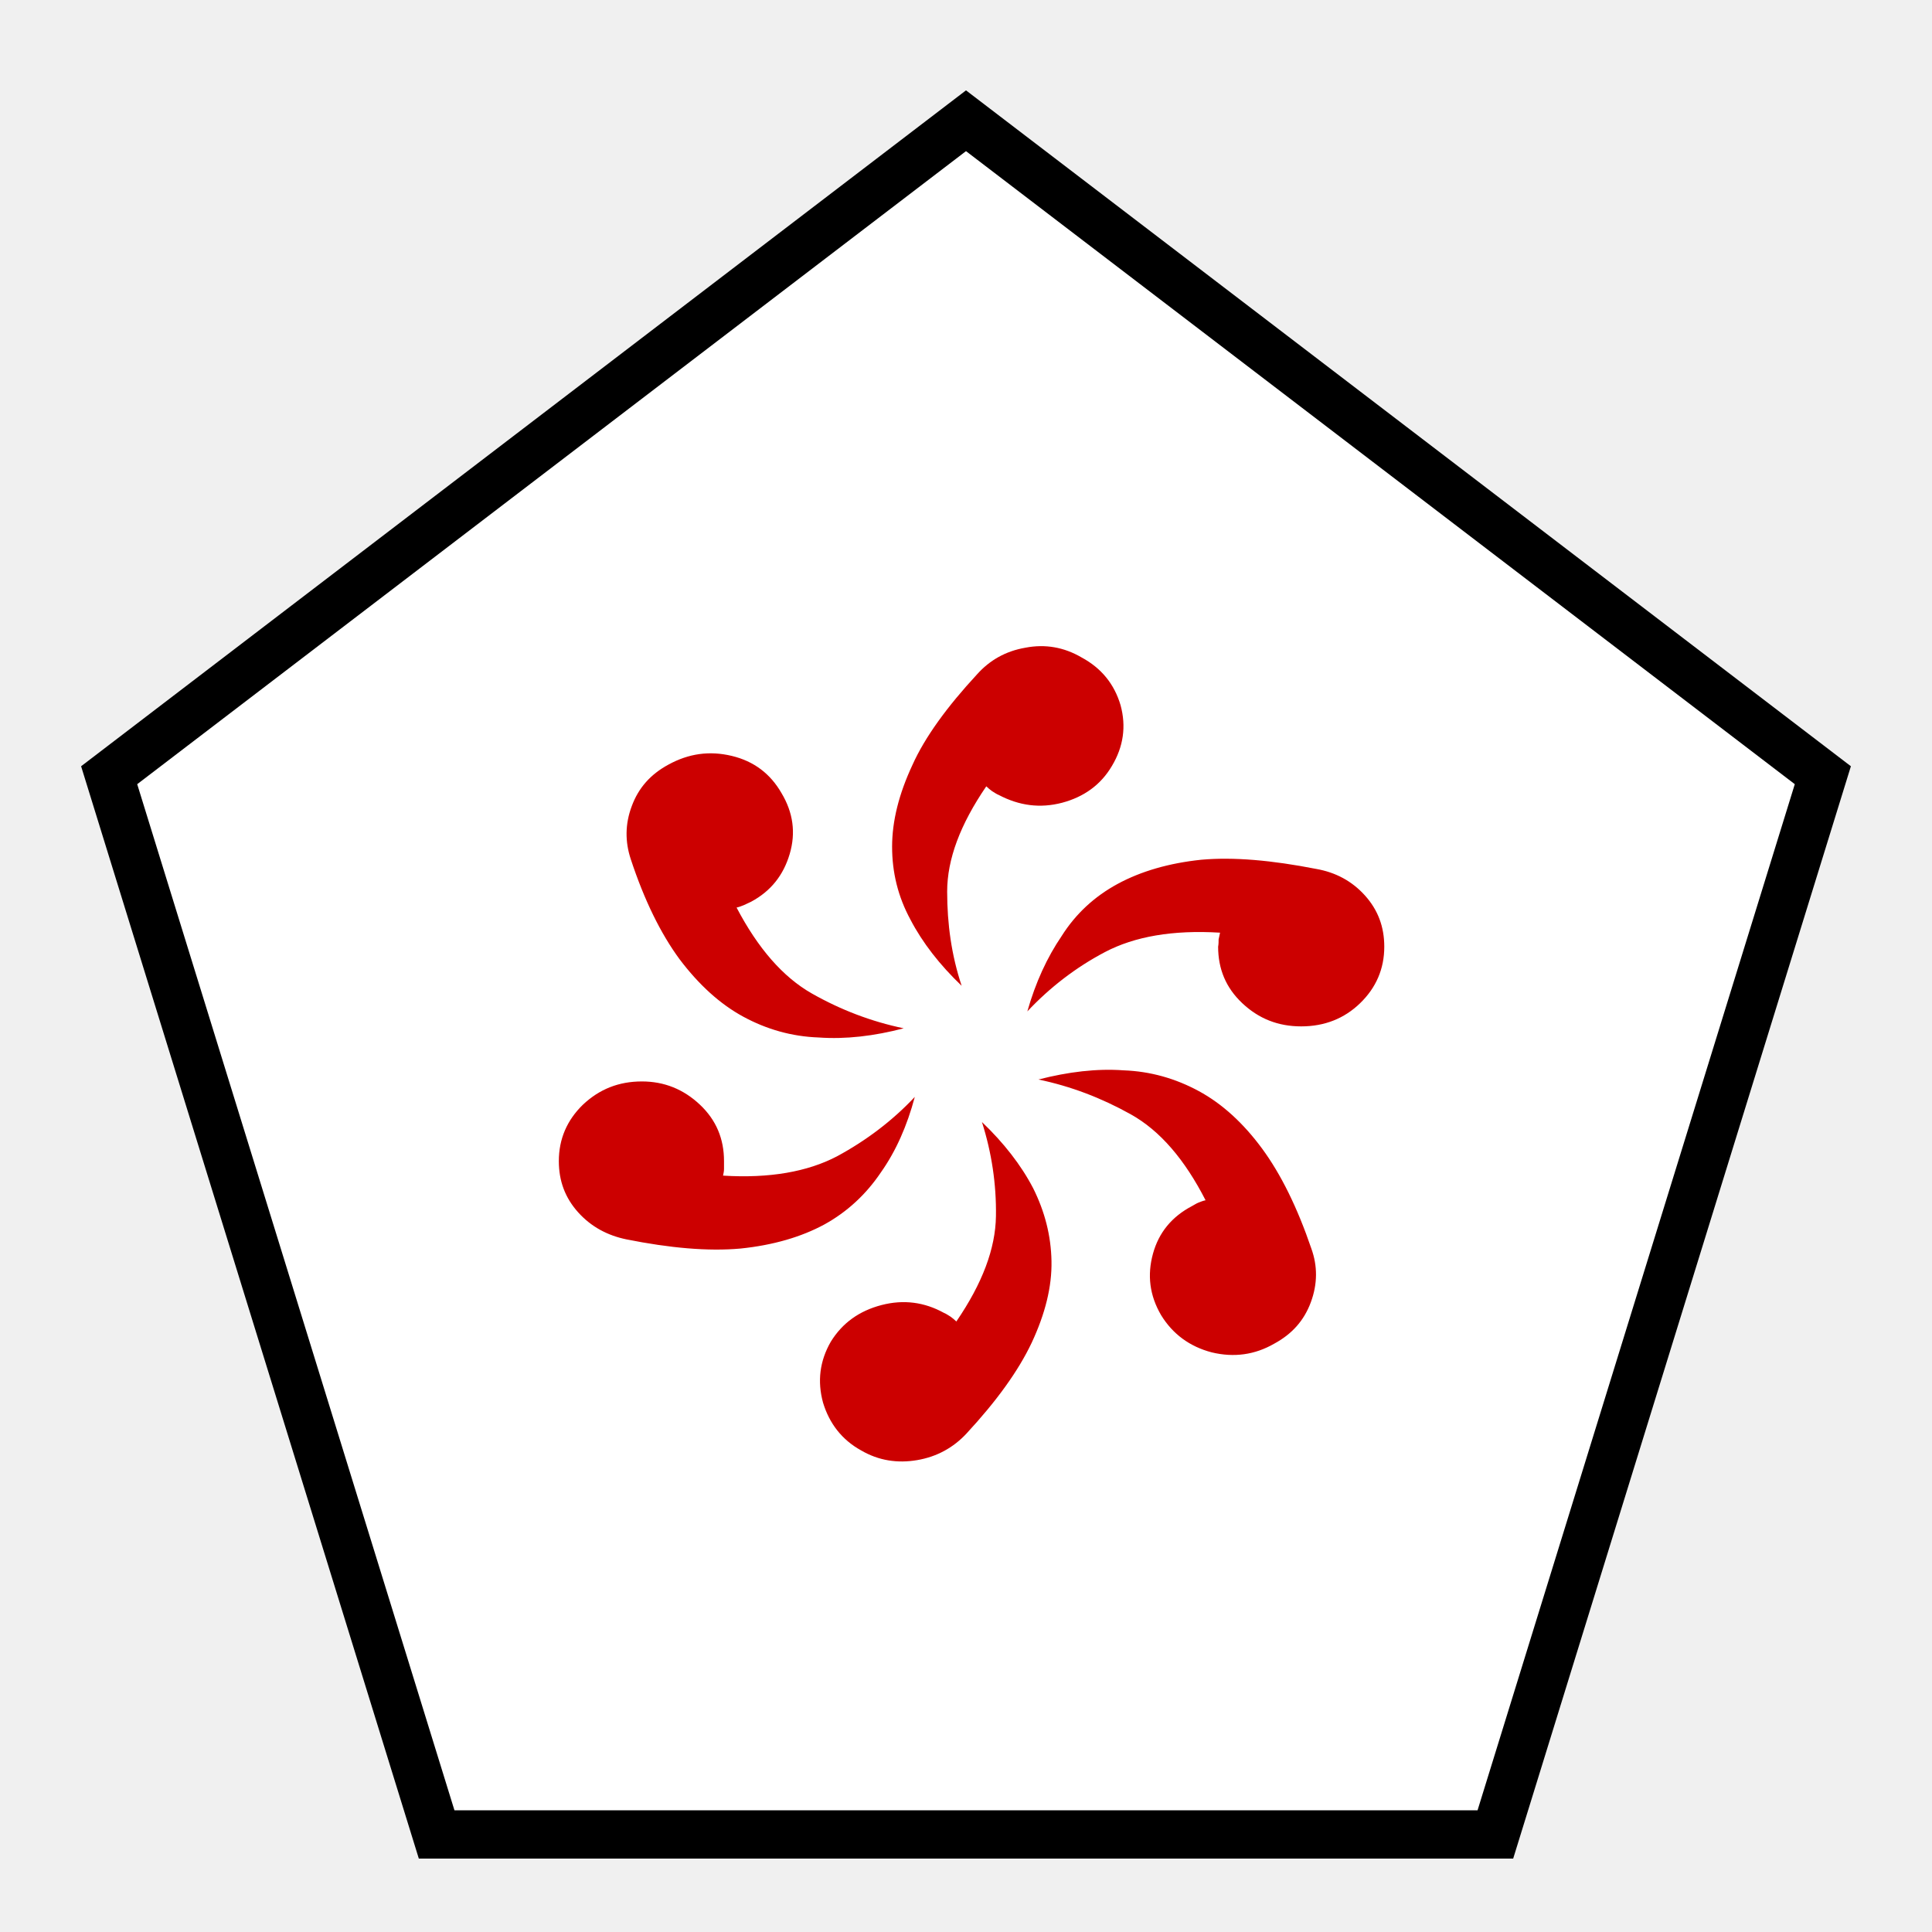
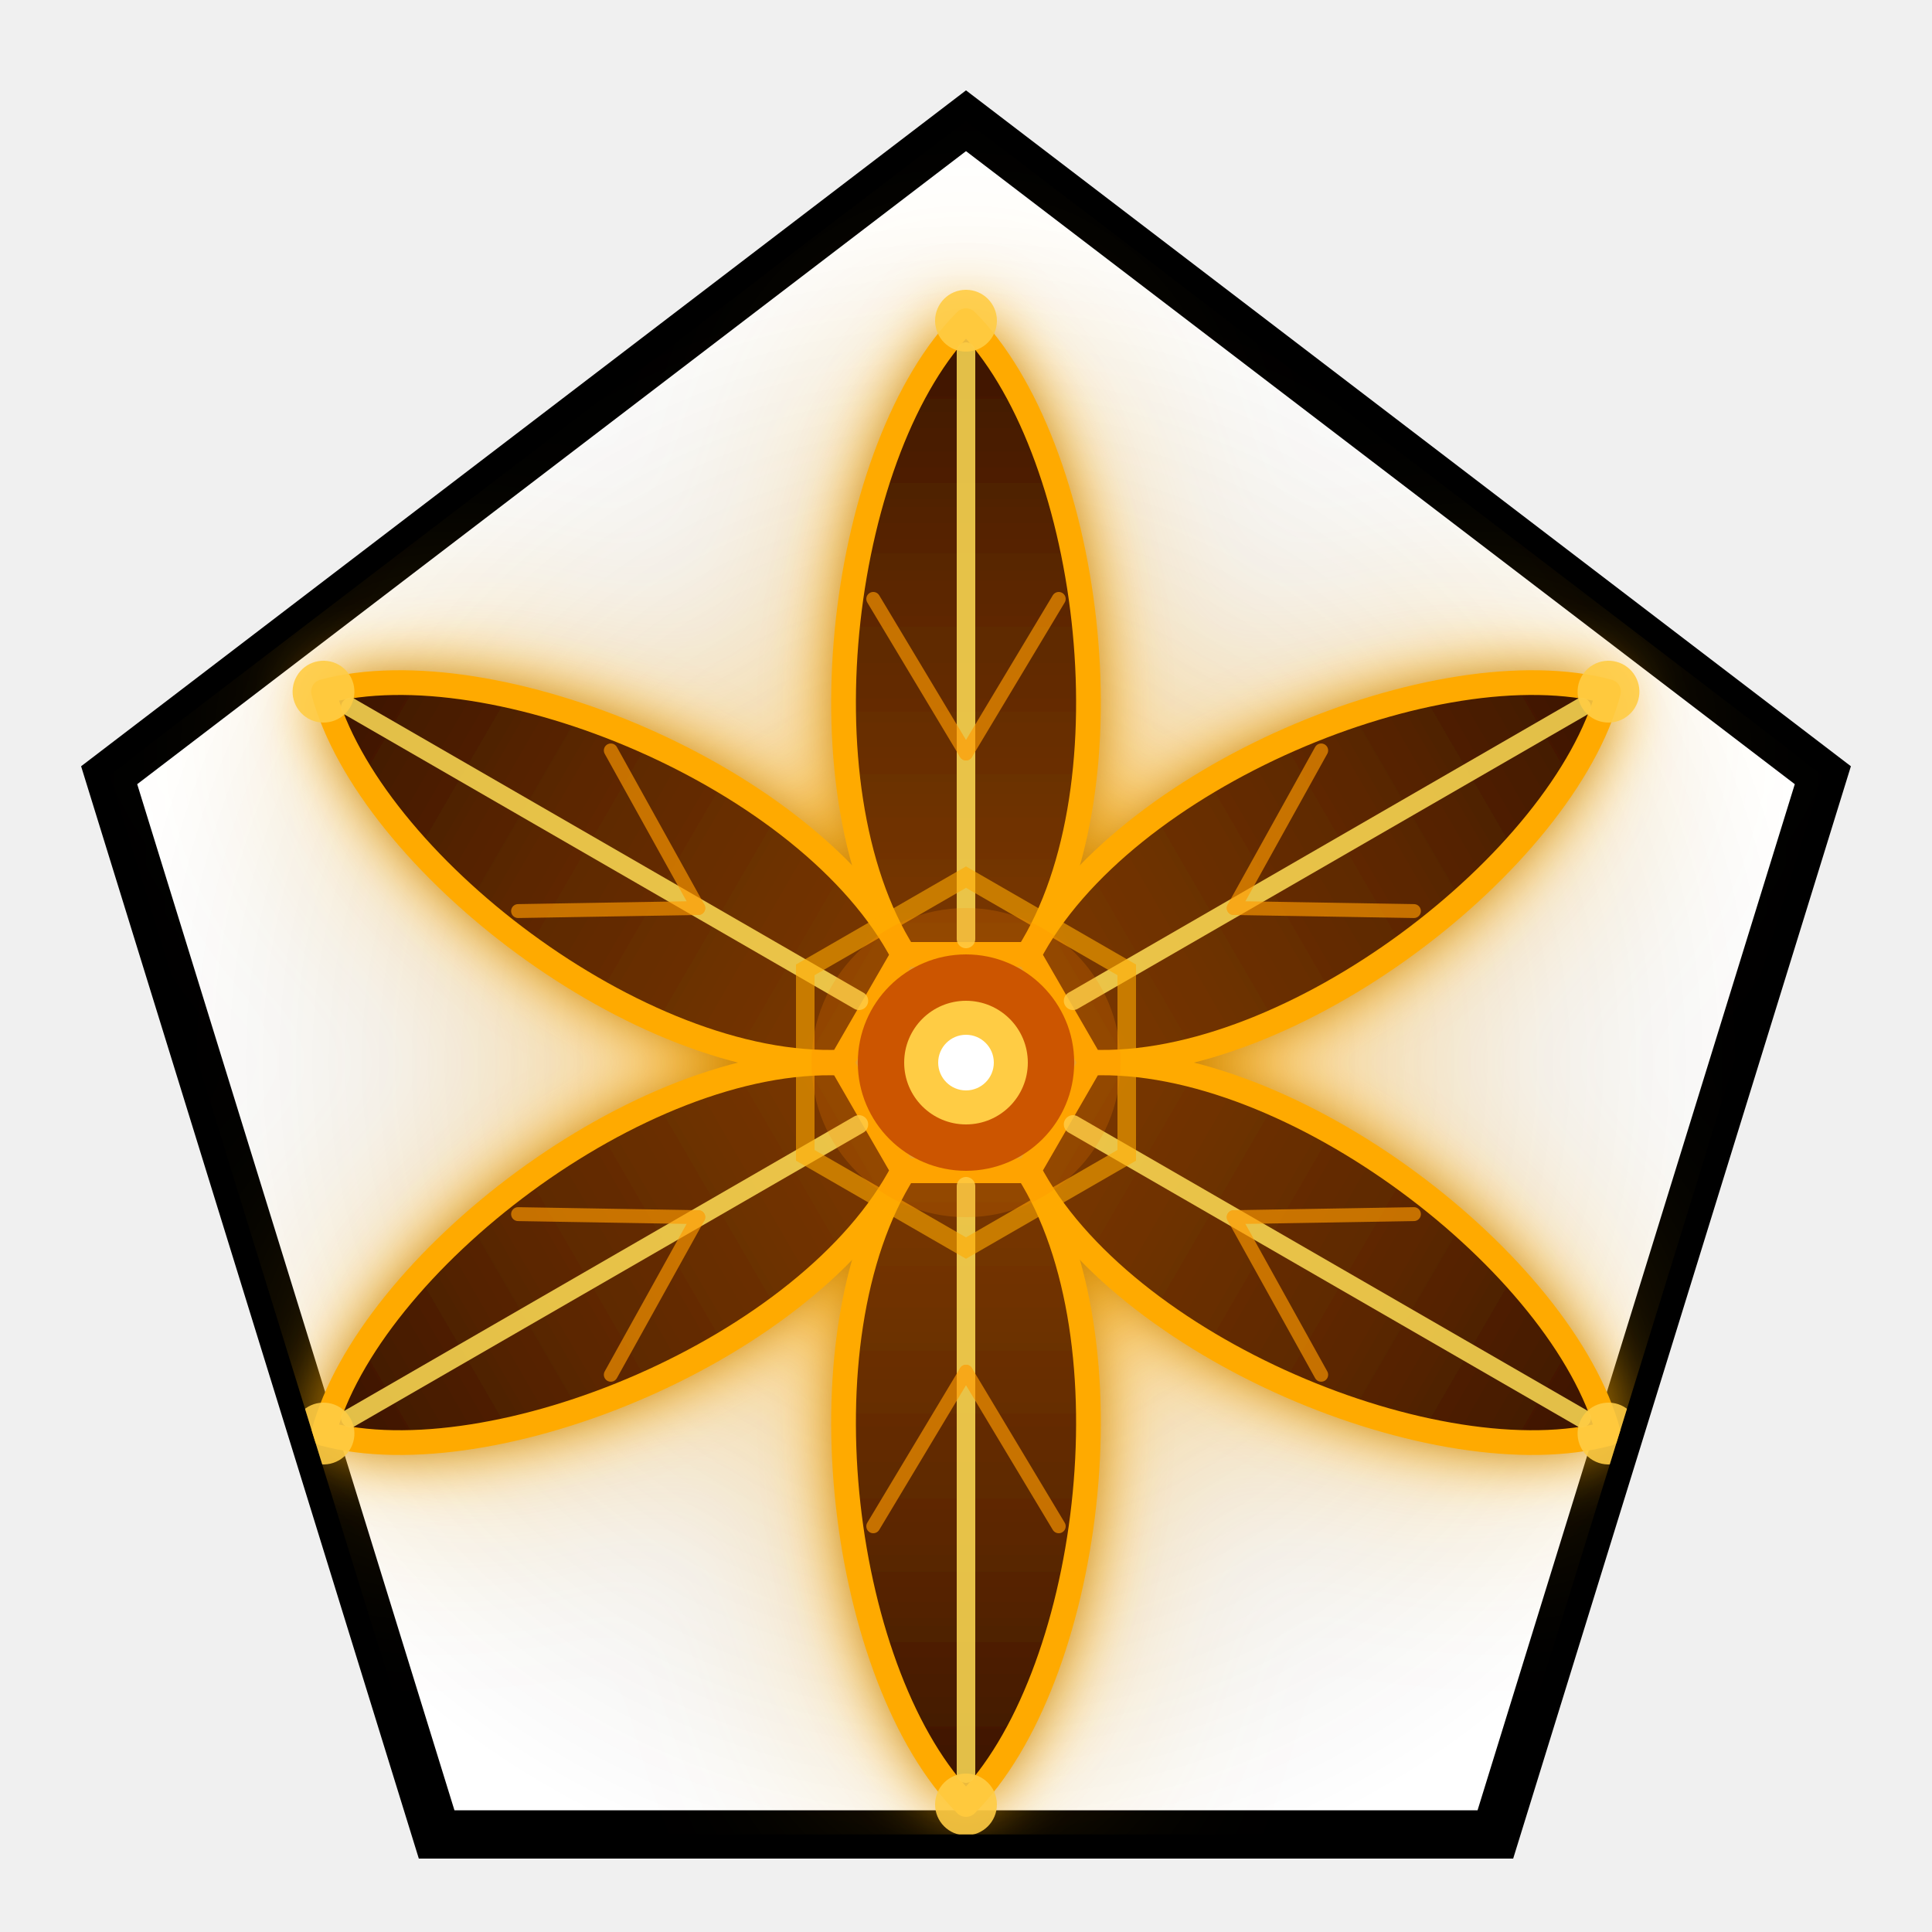
- <svg xmlns="http://www.w3.org/2000/svg" version="1.1" x="0px" y="0px" width="40px" height="40px" viewBox="0 0 40 40" style="enable-background:new 0 0 40 40;" xml:space="preserve">
-   <style type="text/css">
- 	.st0{fill:#FFFFFF;stroke:#000000;stroke-miterlimit:10;}
- 	.st1{display:none;}
- 	.st2{display:inline;}
- 	.st3{fill:#CC0000;}
- </style>
-   <g id="skill_x5F_blank">
-     <polygon class="st0" points="20,2.5 2.26,16.05 9.04,37.98 30.96,37.98 37.74,16.05  " />
-   </g>
-   <g id="skill_x5F_e" class="st1">
-     <g class="st2">
-       <g>
-         <path class="st3" d="M11.42,22.19c-0.21-1.32,0.08-2.65,0.86-3.97c0.78-1.32,1.9-2.47,3.37-3.43c1.48-0.96,3.01-1.41,4.59-1.34     c-0.74,0.22-1.46,0.48-2.16,0.77c-0.7,0.28-1.3,0.68-1.81,1.2c-0.51,0.52-0.89,1.2-1.13,2.05c-0.24,0.86-0.29,1.95-0.15,3.29     c0.26-0.02,0.51-0.01,0.77,0.04c0.26,0.05,0.51,0.13,0.75,0.26c0.57,0.32,0.95,0.78,1.12,1.39s0.09,1.19-0.26,1.74     c-0.29,0.5-0.72,0.85-1.29,1.03c-0.57,0.18-1.12,0.17-1.66-0.04C12.63,24.52,11.63,23.52,11.42,22.19z M14.57,27.37     c0.61,0.43,1.28,0.73,2,0.9c0.73,0.16,1.53,0.13,2.41-0.09c0.89-0.21,1.9-0.71,3.04-1.51c-0.16-0.2-0.28-0.42-0.37-0.66     c-0.09-0.24-0.13-0.49-0.13-0.75c0-0.63,0.23-1.17,0.7-1.63s1.03-0.68,1.69-0.68c0.6,0,1.12,0.19,1.56,0.57s0.71,0.85,0.8,1.4     c0.3,1.82-0.09,3.15-1.19,3.99s-2.44,1.27-4.02,1.28c-1.58,0.01-3.18-0.36-4.79-1.11c-1.6-0.74-2.76-1.78-3.5-3.13     C13.37,26.47,13.96,26.94,14.57,27.37z M23.41,18.5c-0.17,0.19-0.37,0.35-0.6,0.49c-0.57,0.32-1.18,0.39-1.81,0.23     c-0.63-0.16-1.12-0.52-1.45-1.07c-0.3-0.5-0.4-1.04-0.28-1.6c0.12-0.56,0.41-1.01,0.87-1.35c1.49-1.16,2.89-1.49,4.19-1     c1.31,0.49,2.36,1.39,3.16,2.7s1.27,2.82,1.4,4.53s-0.23,3.21-1.08,4.48c0.17-0.74,0.3-1.46,0.38-2.18     c0.1-0.73,0.04-1.43-0.18-2.12s-0.65-1.34-1.28-1.96c-0.65-0.63-1.62-1.22-2.91-1.76C23.72,18.1,23.58,18.31,23.41,18.5z" />
+ <svg xmlns="http://www.w3.org/2000/svg" viewBox="0 0 40 40" width="40" height="40">
+   <defs>
+     <clipPath id="face-clip">
+       <polygon points="20,2.5 2.26,16.05 9.04,37.98 30.96,37.98 37.74,16.05" />
+     </clipPath>
+     <filter id="o-glow" x="-40%" y="-40%" width="180%" height="180%">
+       <feGaussianBlur in="SourceGraphic" stdDeviation="2" result="blur" />
+       <feMerge>
+         <feMergeNode in="blur" />
+         <feMergeNode in="SourceGraphic" />
+       </feMerge>
+     </filter>
+     <filter id="o-outerglow" x="-60%" y="-60%" width="220%" height="220%">
+       <feGaussianBlur in="SourceGraphic" stdDeviation="7" result="blur" />
+       <feMerge>
+         <feMergeNode in="blur" />
+         <feMergeNode in="SourceGraphic" />
+       </feMerge>
+     </filter>
+     <radialGradient id="o-bg-glow" cx="50%" cy="50%" r="50%">
+       <stop offset="0%" stop-color="#ff9900" stop-opacity="0.2" />
+       <stop offset="100%" stop-color="#06090d" stop-opacity="0" />
+     </radialGradient>
+     <linearGradient id="o-petal-grad" x1="0" y1="1" x2="0" y2="0">
+       <stop offset="0%" stop-color="#7a3800" />
+       <stop offset="60%" stop-color="#5a2600" />
+       <stop offset="100%" stop-color="#3a1400" />
+     </linearGradient>
+   </defs>
+   <polygon points="20,2.5 2.26,16.05 9.04,37.98 30.96,37.98 37.74,16.05" fill="#FFFFFF" stroke="#000000" stroke-width="1" stroke-miterlimit="10" />
+   <g clip-path="url(#face-clip)">
+     <g transform="translate(20,22) scale(0.32) translate(-60,-60)">
+       <g transform="translate(60,60)">
+         <circle cx="0" cy="0" r="55" fill="url(#o-bg-glow)" />
+         <g filter="url(#o-outerglow)" opacity="0.5">
+           <path d="M-4,-7 C-11,-18 -8,-40 0,-48 C8,-40 11,-18 4,-7 Z" fill="#ffaa00" transform="rotate(0)" />
+           <path d="M-4,-7 C-11,-18 -8,-40 0,-48 C8,-40 11,-18 4,-7 Z" fill="#ffaa00" transform="rotate(60)" />
+           <path d="M-4,-7 C-11,-18 -8,-40 0,-48 C8,-40 11,-18 4,-7 Z" fill="#ffaa00" transform="rotate(120)" />
+           <path d="M-4,-7 C-11,-18 -8,-40 0,-48 C8,-40 11,-18 4,-7 Z" fill="#ffaa00" transform="rotate(180)" />
+           <path d="M-4,-7 C-11,-18 -8,-40 0,-48 C8,-40 11,-18 4,-7 Z" fill="#ffaa00" transform="rotate(240)" />
+           <path d="M-4,-7 C-11,-18 -8,-40 0,-48 C8,-40 11,-18 4,-7 Z" fill="#ffaa00" transform="rotate(300)" />
+         </g>
+         <g filter="url(#o-glow)">
+           <path d="M-4,-7 C-11,-18 -8,-40 0,-48 C8,-40 11,-18 4,-7 Z" fill="url(#o-petal-grad)" stroke="#ffaa00" stroke-width="1.6" stroke-linejoin="round" transform="rotate(0)" />
+           <path d="M-4,-7 C-11,-18 -8,-40 0,-48 C8,-40 11,-18 4,-7 Z" fill="url(#o-petal-grad)" stroke="#ffaa00" stroke-width="1.6" stroke-linejoin="round" transform="rotate(60)" />
+           <path d="M-4,-7 C-11,-18 -8,-40 0,-48 C8,-40 11,-18 4,-7 Z" fill="url(#o-petal-grad)" stroke="#ffaa00" stroke-width="1.6" stroke-linejoin="round" transform="rotate(120)" />
+           <path d="M-4,-7 C-11,-18 -8,-40 0,-48 C8,-40 11,-18 4,-7 Z" fill="url(#o-petal-grad)" stroke="#ffaa00" stroke-width="1.6" stroke-linejoin="round" transform="rotate(180)" />
+           <path d="M-4,-7 C-11,-18 -8,-40 0,-48 C8,-40 11,-18 4,-7 Z" fill="url(#o-petal-grad)" stroke="#ffaa00" stroke-width="1.6" stroke-linejoin="round" transform="rotate(240)" />
+           <path d="M-4,-7 C-11,-18 -8,-40 0,-48 C8,-40 11,-18 4,-7 Z" fill="url(#o-petal-grad)" stroke="#ffaa00" stroke-width="1.6" stroke-linejoin="round" transform="rotate(300)" />
+         </g>
+         <g stroke="#ffdd55" stroke-width="1.2" opacity="0.85" stroke-linecap="round">
+           <line x1="0" y1="-8" x2="0" y2="-46" transform="rotate(0)" />
+           <line x1="0" y1="-8" x2="0" y2="-46" transform="rotate(60)" />
+           <line x1="0" y1="-8" x2="0" y2="-46" transform="rotate(120)" />
+           <line x1="0" y1="-8" x2="0" y2="-46" transform="rotate(180)" />
+           <line x1="0" y1="-8" x2="0" y2="-46" transform="rotate(240)" />
+           <line x1="0" y1="-8" x2="0" y2="-46" transform="rotate(300)" />
+         </g>
+         <g stroke="#ff9900" stroke-width="0.9" opacity="0.65" stroke-linecap="round">
+           <line x1="0" y1="-20" x2="-6" y2="-30" transform="rotate(0)" />
+           <line x1="0" y1="-20" x2=" 6" y2="-30" transform="rotate(0)" />
+           <line x1="0" y1="-20" x2="-6" y2="-30" transform="rotate(60)" />
+           <line x1="0" y1="-20" x2=" 6" y2="-30" transform="rotate(60)" />
+           <line x1="0" y1="-20" x2="-6" y2="-30" transform="rotate(120)" />
+           <line x1="0" y1="-20" x2=" 6" y2="-30" transform="rotate(120)" />
+           <line x1="0" y1="-20" x2="-6" y2="-30" transform="rotate(180)" />
+           <line x1="0" y1="-20" x2=" 6" y2="-30" transform="rotate(180)" />
+           <line x1="0" y1="-20" x2="-6" y2="-30" transform="rotate(240)" />
+           <line x1="0" y1="-20" x2=" 6" y2="-30" transform="rotate(240)" />
+           <line x1="0" y1="-20" x2="-6" y2="-30" transform="rotate(300)" />
+           <line x1="0" y1="-20" x2=" 6" y2="-30" transform="rotate(300)" />
+         </g>
+         <polygon points="0,-12 10.4,-6 10.4,6 0,12 -10.4,6 -10.4,-6" fill="none" stroke="#ffaa00" stroke-width="1.2" opacity="0.6" />
+         <g fill="#ffcc44" opacity="0.9">
+           <circle cx="0" cy="-48" r="2" transform="rotate(0)" />
+           <circle cx="0" cy="-48" r="2" transform="rotate(60)" />
+           <circle cx="0" cy="-48" r="2" transform="rotate(120)" />
+           <circle cx="0" cy="-48" r="2" transform="rotate(180)" />
+           <circle cx="0" cy="-48" r="2" transform="rotate(240)" />
+           <circle cx="0" cy="-48" r="2" transform="rotate(300)" />
+         </g>
+         <circle cx="0" cy="0" r="10" fill="#ff8800" opacity="0.2" />
+         <circle cx="0" cy="0" r="7" fill="#cc5500" />
+         <circle cx="0" cy="0" r="4" fill="#ffcc44" />
+         <circle cx="0" cy="0" r="1.8" fill="#ffffff" />
      </g>
    </g>
  </g>
-   <g id="skill_x5F_et" class="st1">
-     <g class="st2">
-       <path class="st3" d="M16.22,22.09c0.14-0.11,0.3-0.16,0.48-0.16c0.24,0,0.44,0.09,0.61,0.28s0.25,0.41,0.25,0.66    c0,0.26-0.08,0.48-0.25,0.67s-0.37,0.27-0.61,0.27c-1.51,0.11-2.74,0.47-3.69,1.08c-0.96,0.62-1.61,1.34-1.96,2.16    s-0.39,1.68-0.11,2.56s0.91,1.66,1.88,2.31c0.13-0.85,0.32-1.49,0.58-1.92s0.56-0.74,0.9-0.93s0.69-0.3,1.07-0.34    c0.38-0.03,0.76-0.08,1.13-0.13l-0.36,2.73l1.19,1.23c0.91-0.67,1.56-1.32,1.93-1.97s0.52-1.28,0.44-1.9s-0.37-1.24-0.86-1.85    c-0.5-0.61-1.16-1.21-1.99-1.8c1.25,0.56,2.22,1.16,2.89,1.8s1.05,1.33,1.13,2.07s-0.16,1.52-0.7,2.36    c-0.54,0.83-1.4,1.71-2.59,2.64l-2.36-2.09l-0.04-1.93c-0.42,0.02-0.77,0.33-1.05,0.94s-0.43,1.71-0.45,3.29    c-1.74-1.38-2.9-2.66-3.47-3.83c-0.56-1.17-0.67-2.23-0.35-3.2s1.03-1.83,2.11-2.59c1.07-0.76,2.38-1.43,3.91-1.99    C15.97,22.33,16.07,22.2,16.22,22.09z" />
-     </g>
-     <g class="st2">
-       <path class="st3" d="M17.93,18.12c-0.16-1.03,0.06-2.06,0.64-3.09c0.58-1.03,1.42-1.92,2.52-2.67c1.1-0.75,2.25-1.09,3.43-1.04    c-0.56,0.17-1.09,0.37-1.61,0.6c-0.52,0.22-0.97,0.53-1.35,0.94c-0.38,0.41-0.67,0.94-0.85,1.59c-0.18,0.67-0.22,1.52-0.11,2.56    c0.19-0.02,0.38-0.01,0.57,0.03c0.19,0.04,0.38,0.1,0.56,0.21c0.43,0.25,0.71,0.61,0.83,1.08c0.13,0.47,0.06,0.93-0.19,1.35    c-0.22,0.39-0.54,0.66-0.96,0.8c-0.42,0.14-0.84,0.13-1.24-0.03C18.84,19.93,18.09,19.15,17.93,18.12z M20.29,22.15    c0.46,0.34,0.95,0.57,1.5,0.7c0.54,0.13,1.14,0.1,1.8-0.07c0.67-0.16,1.42-0.56,2.27-1.18c-0.12-0.15-0.21-0.33-0.27-0.51    c-0.06-0.19-0.1-0.38-0.1-0.58c0-0.49,0.18-0.91,0.53-1.26c0.35-0.35,0.77-0.53,1.26-0.53c0.45,0,0.84,0.15,1.17,0.44    c0.33,0.3,0.53,0.66,0.59,1.09c0.23,1.41-0.07,2.45-0.89,3.1s-1.82,0.99-3,1c-1.18,0.01-2.37-0.28-3.58-0.86    c-1.19-0.57-2.06-1.39-2.61-2.43C19.39,21.45,19.83,21.81,20.29,22.15z M26.89,15.24c-0.13,0.15-0.28,0.27-0.45,0.38    c-0.43,0.25-0.88,0.31-1.35,0.18c-0.47-0.13-0.83-0.41-1.08-0.83c-0.23-0.39-0.3-0.81-0.21-1.24c0.09-0.44,0.3-0.79,0.65-1.05    c1.11-0.9,2.16-1.16,3.13-0.78c0.98,0.38,1.76,1.08,2.36,2.1c0.6,1.02,0.95,2.19,1.05,3.52c0.1,1.33-0.17,2.49-0.81,3.49    c0.13-0.57,0.22-1.14,0.29-1.7c0.07-0.56,0.03-1.11-0.14-1.65s-0.48-1.04-0.96-1.52c-0.48-0.49-1.21-0.95-2.17-1.37    C27.12,14.94,27.02,15.1,26.89,15.24z" />
-     </g>
-   </g>
-   <g id="skill_x5F_o">
-     <g>
-       <g>
-         <path class="st3" d="M11.97,25.1c-0.27-0.3-0.4-0.65-0.4-1.06c0-0.46,0.17-0.85,0.5-1.17c0.34-0.32,0.74-0.48,1.22-0.48     c0.46,0,0.86,0.16,1.2,0.48s0.5,0.71,0.5,1.17c0,0.06,0,0.11,0,0.16s-0.01,0.09-0.02,0.14c0.96,0.06,1.75-0.08,2.36-0.4     c0.61-0.33,1.15-0.74,1.61-1.23c-0.16,0.6-0.39,1.12-0.7,1.56c-0.31,0.46-0.7,0.82-1.17,1.08c-0.48,0.26-1.06,0.43-1.74,0.5     c-0.67,0.06-1.46-0.01-2.36-0.19C12.58,25.58,12.24,25.4,11.97,25.1z M13.08,16.69c0.14-0.38,0.39-0.66,0.76-0.86     c0.42-0.23,0.85-0.29,1.31-0.18s0.8,0.37,1.03,0.77c0.24,0.4,0.3,0.82,0.17,1.26s-0.39,0.77-0.8,0.99     c-0.05,0.02-0.1,0.05-0.15,0.07s-0.1,0.04-0.15,0.05c0.44,0.84,0.96,1.44,1.56,1.78c0.6,0.34,1.23,0.58,1.9,0.72     c-0.61,0.16-1.2,0.23-1.76,0.19c-0.56-0.02-1.08-0.17-1.56-0.43c-0.48-0.26-0.92-0.66-1.32-1.19c-0.39-0.53-0.73-1.22-1.01-2.07     C12.94,17.43,12.94,17.06,13.08,16.69z M17.04,29.04c-0.12-0.44-0.07-0.86,0.16-1.26c0.24-0.39,0.59-0.64,1.05-0.76     c0.46-0.12,0.89-0.06,1.29,0.16c0.05,0.02,0.09,0.05,0.14,0.08c0.04,0.03,0.08,0.06,0.12,0.1c0.54-0.79,0.81-1.51,0.82-2.18     s-0.09-1.32-0.29-1.95c0.45,0.43,0.81,0.89,1.06,1.37c0.24,0.48,0.37,0.98,0.38,1.51s-0.13,1.09-0.41,1.69     c-0.28,0.59-0.73,1.21-1.35,1.88c-0.27,0.29-0.61,0.48-1.02,0.55s-0.8,0.01-1.16-0.2C17.43,29.81,17.17,29.47,17.04,29.04z      M20.23,13.96c0.26-0.29,0.59-0.48,1-0.55c0.41-0.08,0.8-0.01,1.16,0.2c0.41,0.22,0.68,0.55,0.81,0.99     c0.12,0.44,0.06,0.86-0.18,1.26c-0.23,0.39-0.58,0.64-1.03,0.76c-0.46,0.12-0.89,0.06-1.31-0.16c-0.05-0.02-0.09-0.05-0.14-0.08     c-0.04-0.03-0.08-0.06-0.12-0.1c-0.54,0.79-0.81,1.51-0.81,2.18s0.09,1.32,0.3,1.95c-0.45-0.43-0.81-0.89-1.06-1.37     c-0.26-0.48-0.38-0.98-0.38-1.51s0.14-1.09,0.42-1.69C19.15,15.26,19.61,14.63,20.23,13.96z M25.23,19.45     c0.01-0.05,0.02-0.09,0.03-0.14c-0.98-0.06-1.77,0.08-2.38,0.4s-1.15,0.74-1.61,1.23c0.17-0.6,0.41-1.12,0.71-1.56     c0.29-0.46,0.68-0.82,1.16-1.08c0.48-0.26,1.06-0.43,1.73-0.5c0.67-0.06,1.46,0.01,2.38,0.19c0.4,0.07,0.74,0.25,1.01,0.55     c0.27,0.3,0.4,0.65,0.4,1.06c0,0.46-0.17,0.85-0.5,1.17s-0.74,0.48-1.22,0.48c-0.48,0-0.88-0.16-1.22-0.48     c-0.34-0.32-0.5-0.71-0.5-1.17C25.23,19.55,25.23,19.49,25.23,19.45z M23.87,25.96c0.12-0.44,0.39-0.77,0.81-0.99     c0.04-0.02,0.08-0.05,0.13-0.07s0.1-0.04,0.15-0.05c-0.43-0.84-0.94-1.44-1.55-1.78s-1.24-0.58-1.91-0.72     c0.62-0.16,1.21-0.23,1.76-0.19c0.56,0.02,1.08,0.17,1.56,0.43s0.92,0.66,1.31,1.19c0.39,0.53,0.73,1.22,1.02,2.07     c0.13,0.36,0.13,0.73-0.01,1.11c-0.14,0.38-0.39,0.66-0.76,0.86c-0.4,0.23-0.83,0.29-1.29,0.18c-0.46-0.12-0.81-0.38-1.05-0.77     C23.8,26.82,23.75,26.4,23.87,25.96z" />
-       </g>
-     </g>
-   </g>
-   <g id="skill_x5F_ot" class="st1">
-     <g class="st2">
-       <path class="st3" d="M16.22,22.09c0.14-0.11,0.3-0.16,0.48-0.16c0.24,0,0.44,0.09,0.61,0.28s0.25,0.41,0.25,0.66    c0,0.26-0.08,0.48-0.25,0.67s-0.37,0.27-0.61,0.27c-1.51,0.11-2.74,0.47-3.69,1.08c-0.96,0.62-1.61,1.34-1.96,2.16    s-0.39,1.68-0.11,2.56s0.91,1.66,1.88,2.31c0.13-0.85,0.32-1.49,0.58-1.92s0.56-0.74,0.9-0.93s0.69-0.3,1.07-0.34    c0.38-0.03,0.76-0.08,1.13-0.13l-0.36,2.73l1.19,1.23c0.91-0.67,1.56-1.32,1.93-1.97s0.52-1.28,0.44-1.9s-0.37-1.24-0.86-1.85    c-0.5-0.61-1.16-1.21-1.99-1.8c1.25,0.56,2.22,1.16,2.89,1.8s1.05,1.33,1.13,2.07s-0.16,1.52-0.7,2.36    c-0.54,0.83-1.4,1.71-2.59,2.64l-2.36-2.09l-0.04-1.93c-0.42,0.02-0.77,0.33-1.05,0.94s-0.43,1.71-0.45,3.29    c-1.74-1.38-2.9-2.66-3.47-3.83c-0.56-1.17-0.67-2.23-0.35-3.2s1.03-1.83,2.11-2.59c1.07-0.76,2.38-1.43,3.91-1.99    C15.97,22.33,16.07,22.2,16.22,22.09z" />
-     </g>
-     <g class="st2">
-       <path class="st3" d="M18.34,20.38c-0.2-0.23-0.3-0.51-0.3-0.83c0-0.36,0.13-0.66,0.38-0.91c0.25-0.25,0.55-0.38,0.91-0.38    c0.35,0,0.64,0.13,0.9,0.38c0.25,0.25,0.38,0.55,0.38,0.91c0,0.05,0,0.09,0,0.12c0,0.04,0,0.07-0.01,0.11    c0.72,0.05,1.31-0.06,1.76-0.31c0.46-0.25,0.86-0.57,1.2-0.96c-0.12,0.46-0.29,0.87-0.52,1.22c-0.23,0.36-0.52,0.64-0.88,0.84    s-0.79,0.33-1.3,0.39c-0.5,0.05-1.09,0-1.76-0.15C18.8,20.75,18.54,20.61,18.34,20.38z M19.17,13.84c0.1-0.29,0.29-0.51,0.57-0.67    c0.31-0.18,0.64-0.23,0.98-0.14c0.34,0.09,0.6,0.29,0.77,0.6c0.18,0.31,0.23,0.64,0.13,0.98s-0.29,0.6-0.59,0.77    c-0.04,0.02-0.07,0.04-0.11,0.05c-0.04,0.02-0.07,0.03-0.11,0.04c0.33,0.66,0.72,1.12,1.16,1.38c0.45,0.26,0.92,0.45,1.42,0.56    c-0.46,0.13-0.89,0.18-1.31,0.15c-0.42-0.02-0.81-0.13-1.16-0.33s-0.68-0.51-0.98-0.92c-0.29-0.41-0.54-0.95-0.75-1.61    C19.07,14.42,19.07,14.13,19.17,13.84z M22.13,23.44c-0.09-0.34-0.05-0.67,0.12-0.98c0.18-0.3,0.44-0.5,0.79-0.59    C23.38,21.78,23.7,21.83,24,22c0.04,0.02,0.07,0.04,0.1,0.06c0.03,0.02,0.06,0.05,0.09,0.08c0.4-0.61,0.61-1.18,0.62-1.7    c0.01-0.52-0.06-1.03-0.22-1.52c0.34,0.34,0.6,0.69,0.79,1.07c0.18,0.37,0.28,0.77,0.28,1.18c0,0.41-0.1,0.85-0.31,1.31    c-0.21,0.46-0.55,0.94-1.01,1.46c-0.2,0.23-0.45,0.37-0.76,0.43c-0.31,0.06-0.59,0.01-0.87-0.16    C22.42,24.04,22.22,23.78,22.13,23.44z M24.51,11.72c0.19-0.23,0.44-0.37,0.75-0.43c0.31-0.06,0.59-0.01,0.87,0.16    c0.31,0.17,0.51,0.43,0.6,0.77c0.09,0.34,0.05,0.67-0.14,0.98c-0.17,0.3-0.43,0.5-0.77,0.59c-0.34,0.09-0.67,0.05-0.98-0.12    c-0.04-0.02-0.07-0.04-0.1-0.06c-0.03-0.02-0.06-0.05-0.09-0.08c-0.4,0.61-0.6,1.18-0.61,1.7c0,0.52,0.07,1.03,0.23,1.52    c-0.34-0.34-0.6-0.69-0.79-1.07c-0.19-0.37-0.29-0.77-0.29-1.18s0.1-0.85,0.31-1.31C23.71,12.72,24.05,12.24,24.51,11.72z     M28.25,15.98c0-0.04,0.01-0.07,0.02-0.11c-0.73-0.05-1.32,0.06-1.78,0.31c-0.46,0.26-0.86,0.57-1.2,0.96    c0.13-0.46,0.31-0.87,0.53-1.22c0.22-0.36,0.51-0.64,0.87-0.84c0.36-0.21,0.79-0.33,1.29-0.39c0.5-0.05,1.09,0,1.78,0.15    c0.3,0.05,0.55,0.2,0.75,0.43c0.2,0.23,0.3,0.51,0.3,0.83c0,0.36-0.13,0.66-0.38,0.91c-0.25,0.25-0.55,0.38-0.91,0.38    s-0.66-0.13-0.91-0.38c-0.25-0.25-0.38-0.55-0.38-0.91C28.24,16.06,28.25,16.02,28.25,15.98z M27.23,21.05    c0.09-0.34,0.29-0.6,0.6-0.77c0.03-0.02,0.06-0.04,0.1-0.05c0.04-0.02,0.07-0.03,0.11-0.04c-0.32-0.66-0.7-1.12-1.16-1.38    c-0.45-0.26-0.93-0.45-1.43-0.56c0.46-0.13,0.9-0.18,1.31-0.15c0.42,0.02,0.81,0.13,1.17,0.33c0.36,0.21,0.69,0.51,0.98,0.92    c0.29,0.41,0.55,0.95,0.77,1.61c0.1,0.28,0.1,0.57-0.01,0.86c-0.1,0.29-0.29,0.52-0.57,0.67c-0.3,0.18-0.62,0.23-0.96,0.14    c-0.34-0.09-0.6-0.29-0.79-0.6C27.18,21.72,27.14,21.39,27.23,21.05z" />
-     </g>
-   </g>
-   <g id="skill_x5F_s_1_" class="st1">
-     <g class="st2">
-       <g>
-         <path class="st3" d="M17.98,29.61c-1.28-0.48-2.4-1.12-3.36-1.92c-0.96-0.8-1.71-1.71-2.24-2.73c-0.54-1.01-0.79-2.03-0.77-3.06     c0.05-0.69,0.17-1.38,0.37-2.07c0.19-0.69,0.48-1.35,0.84-1.99s0.82-1.22,1.35-1.78c0.55-0.55,1.19-1.03,1.92-1.44     c0.52-0.33,1.08-0.59,1.67-0.79s1.19-0.33,1.78-0.39h0.04h0.02c0.15-0.02,0.29-0.04,0.44-0.04s0.29-0.01,0.42-0.01     c1.12,0,2.16,0.23,3.11,0.69c0.95,0.46,1.78,1.06,2.49,1.8c0.71,0.74,1.28,1.58,1.72,2.5c0.44,0.94,0.71,1.88,0.81,2.81     c0.06,0.48-0.01,1.01-0.2,1.58c-0.18,0.57-0.42,1.12-0.7,1.63s-0.57,0.96-0.88,1.34c-0.29,0.39-0.52,0.64-0.7,0.76     c0.56-0.62,1-1.32,1.31-2.11s0.47-1.62,0.47-2.5c0-0.97-0.19-1.89-0.57-2.74c-0.39-0.86-0.92-1.6-1.58-2.24s-1.44-1.15-2.33-1.52     c-0.89-0.36-1.84-0.54-2.86-0.54c-0.99,0-1.92,0.18-2.78,0.53c-0.88,0.35-1.65,0.83-2.31,1.43c-0.66,0.6-1.18,1.32-1.57,2.14     c-0.4,0.82-0.63,1.7-0.68,2.64l0.05,0.46c0.07,0.68,0.27,1.38,0.59,2.11c0.32,0.73,0.75,1.36,1.31,1.91s1.22,0.94,2,1.19     c0.79,0.25,1.7,0.23,2.71-0.05c0.16-0.46,0.45-0.83,0.87-1.13s0.9-0.45,1.44-0.45c0.67,0,1.24,0.23,1.71,0.69     c0.47,0.46,0.7,1,0.7,1.63c0,0.56-0.2,1.06-0.6,1.49s-0.98,0.71-1.74,0.83l-0.13,0.02C20.66,30.3,19.27,30.09,17.98,29.61z" />
-       </g>
-     </g>
-   </g>
-   <g id="skill_x5F_so_1_" class="st1">
-     <g class="st2">
-       <path class="st3" d="M9.64,30.39c-0.19-0.22-0.28-0.47-0.28-0.77c0-0.33,0.12-0.61,0.35-0.84s0.51-0.35,0.84-0.35    c0.32,0,0.6,0.12,0.83,0.35s0.35,0.51,0.35,0.84c0,0.04,0,0.08,0,0.11s0,0.07-0.01,0.1c0.67,0.04,1.21-0.06,1.64-0.29    s0.8-0.53,1.12-0.89c-0.11,0.43-0.27,0.81-0.48,1.13c-0.21,0.33-0.48,0.59-0.81,0.78s-0.73,0.31-1.21,0.36    c-0.47,0.04-1.01,0-1.64-0.14C10.06,30.74,9.83,30.61,9.64,30.39z M10.41,24.32c0.1-0.27,0.27-0.48,0.53-0.62    c0.29-0.17,0.59-0.21,0.91-0.13s0.56,0.27,0.72,0.56c0.17,0.29,0.21,0.59,0.12,0.91s-0.27,0.56-0.55,0.72    c-0.03,0.02-0.07,0.03-0.1,0.05s-0.07,0.03-0.1,0.04c0.3,0.61,0.66,1.04,1.08,1.28s0.85,0.42,1.32,0.52    c-0.42,0.12-0.83,0.17-1.22,0.14c-0.39-0.02-0.75-0.12-1.08-0.31s-0.63-0.48-0.91-0.86c-0.27-0.38-0.5-0.88-0.7-1.5    C10.31,24.86,10.31,24.59,10.41,24.32z M13.16,33.24c-0.08-0.32-0.05-0.62,0.11-0.91c0.17-0.28,0.41-0.46,0.73-0.55    s0.62-0.05,0.9,0.11c0.03,0.02,0.07,0.04,0.1,0.06s0.06,0.04,0.08,0.07c0.37-0.57,0.56-1.09,0.57-1.57s-0.06-0.95-0.2-1.41    c0.31,0.31,0.56,0.64,0.74,0.99c0.17,0.35,0.26,0.71,0.26,1.09s-0.09,0.79-0.29,1.22c-0.19,0.42-0.51,0.88-0.94,1.36    c-0.19,0.21-0.42,0.34-0.7,0.4s-0.55,0.01-0.81-0.15C13.43,33.79,13.24,33.55,13.16,33.24z M15.37,22.35    c0.18-0.21,0.41-0.34,0.69-0.4s0.55-0.01,0.81,0.15c0.29,0.16,0.47,0.4,0.56,0.72s0.04,0.62-0.13,0.91    c-0.16,0.28-0.4,0.46-0.72,0.55s-0.62,0.05-0.91-0.11c-0.03-0.02-0.07-0.04-0.1-0.06s-0.06-0.04-0.08-0.07    c-0.37,0.57-0.56,1.09-0.56,1.57s0.07,0.95,0.21,1.41c-0.31-0.31-0.56-0.64-0.74-0.99s-0.27-0.71-0.27-1.09s0.1-0.79,0.29-1.22    C14.62,23.29,14.94,22.83,15.37,22.35z M18.84,26.31c0-0.03,0.01-0.07,0.02-0.1c-0.68-0.04-1.23,0.06-1.65,0.29    s-0.8,0.53-1.12,0.89c0.12-0.43,0.28-0.81,0.5-1.13c0.2-0.33,0.47-0.59,0.81-0.78s0.73-0.31,1.2-0.36c0.47-0.04,1.02,0,1.65,0.14    c0.28,0.05,0.51,0.18,0.7,0.4s0.28,0.47,0.28,0.77c0,0.33-0.12,0.61-0.35,0.84s-0.51,0.35-0.84,0.35s-0.61-0.12-0.84-0.35    s-0.35-0.51-0.35-0.84C18.83,26.38,18.84,26.35,18.84,26.31z M17.89,31.02c0.08-0.32,0.27-0.56,0.56-0.72    c0.03-0.02,0.06-0.03,0.09-0.05s0.07-0.03,0.1-0.04c-0.3-0.61-0.65-1.04-1.07-1.28s-0.86-0.42-1.33-0.52    c0.43-0.12,0.84-0.17,1.22-0.14c0.39,0.02,0.75,0.12,1.09,0.31s0.64,0.48,0.91,0.86s0.51,0.88,0.71,1.5    c0.09,0.26,0.09,0.53-0.01,0.8s-0.27,0.48-0.53,0.62c-0.28,0.17-0.58,0.21-0.9,0.13s-0.56-0.27-0.73-0.56    C17.85,31.64,17.81,31.33,17.89,31.02z" />
-     </g>
-     <g class="st2">
-       <path class="st3" d="M22.83,23.89c-0.96-0.37-1.79-0.87-2.51-1.5c-0.72-0.62-1.27-1.33-1.67-2.13c-0.4-0.78-0.59-1.58-0.57-2.38    c0.04-0.54,0.13-1.08,0.27-1.61c0.15-0.54,0.36-1.05,0.63-1.54s0.61-0.95,1.01-1.38c0.41-0.43,0.89-0.8,1.44-1.12    c0.39-0.25,0.81-0.46,1.25-0.62c0.44-0.15,0.89-0.25,1.33-0.3h0.03h0.01c0.11-0.02,0.22-0.03,0.33-0.03    c0.11,0,0.21-0.01,0.31-0.01c0.84,0,1.61,0.18,2.32,0.53s1.33,0.82,1.86,1.4c0.53,0.58,0.96,1.23,1.29,1.95    c0.33,0.73,0.53,1.46,0.6,2.19c0.05,0.37,0,0.78-0.15,1.23c-0.14,0.45-0.31,0.87-0.52,1.26c-0.21,0.4-0.43,0.75-0.66,1.05    c-0.22,0.3-0.39,0.5-0.52,0.59c0.42-0.48,0.75-1.03,0.98-1.64c0.23-0.61,0.35-1.26,0.35-1.94c0-0.76-0.14-1.47-0.42-2.13    c-0.29-0.67-0.69-1.25-1.18-1.74c-0.5-0.5-1.08-0.89-1.74-1.18c-0.67-0.28-1.38-0.42-2.13-0.42c-0.74,0-1.43,0.14-2.08,0.41    c-0.66,0.27-1.23,0.65-1.72,1.11c-0.49,0.47-0.88,1.02-1.18,1.66c-0.3,0.64-0.47,1.32-0.51,2.05l0.04,0.36    c0.05,0.53,0.2,1.08,0.44,1.64c0.24,0.57,0.56,1.06,0.98,1.48c0.41,0.42,0.91,0.73,1.5,0.92c0.59,0.19,1.27,0.18,2.02-0.04    c0.12-0.36,0.33-0.65,0.65-0.88s0.67-0.35,1.07-0.35c0.5,0,0.93,0.18,1.28,0.53c0.35,0.36,0.53,0.78,0.53,1.27    c0,0.44-0.15,0.83-0.45,1.16s-0.73,0.55-1.3,0.64l-0.1,0.01C24.83,24.43,23.79,24.26,22.83,23.89z" />
-     </g>
-   </g>
-   <g id="skill_x5F_st_1_" class="st1">
-     <g class="st2">
-       <path class="st3" d="M16.22,22.09c0.14-0.11,0.3-0.16,0.48-0.16c0.24,0,0.44,0.09,0.61,0.28s0.25,0.41,0.25,0.66    c0,0.26-0.08,0.48-0.25,0.67s-0.37,0.27-0.61,0.27c-1.51,0.11-2.74,0.47-3.69,1.08c-0.96,0.62-1.61,1.34-1.96,2.16    s-0.39,1.68-0.11,2.56s0.91,1.66,1.88,2.31c0.13-0.85,0.32-1.49,0.58-1.92s0.56-0.74,0.9-0.93s0.69-0.3,1.07-0.34    c0.38-0.03,0.76-0.08,1.13-0.13l-0.36,2.73l1.19,1.23c0.91-0.67,1.56-1.32,1.93-1.97s0.52-1.28,0.44-1.9s-0.37-1.24-0.86-1.85    c-0.5-0.61-1.16-1.21-1.99-1.8c1.25,0.56,2.22,1.16,2.89,1.8c0.68,0.64,1.05,1.33,1.13,2.07s-0.16,1.52-0.7,2.36    c-0.54,0.83-1.4,1.71-2.59,2.64l-2.36-2.09l-0.04-1.93c-0.42,0.02-0.77,0.33-1.05,0.94s-0.43,1.71-0.45,3.29    c-1.74-1.38-2.9-2.66-3.47-3.83c-0.56-1.17-0.67-2.23-0.35-3.2s1.03-1.83,2.11-2.59c1.07-0.76,2.38-1.43,3.91-1.99    C15.97,22.33,16.07,22.2,16.22,22.09z" />
-     </g>
-     <g class="st2">
-       <path class="st3" d="M22.83,23.89c-0.96-0.37-1.79-0.87-2.51-1.5c-0.72-0.62-1.27-1.33-1.67-2.13c-0.4-0.78-0.59-1.58-0.57-2.38    c0.04-0.54,0.13-1.08,0.27-1.61c0.15-0.54,0.36-1.05,0.63-1.54s0.61-0.95,1.01-1.38c0.41-0.43,0.89-0.8,1.44-1.12    c0.39-0.25,0.81-0.46,1.25-0.62c0.44-0.15,0.89-0.25,1.33-0.3h0.03h0.01c0.11-0.02,0.22-0.03,0.33-0.03    c0.11,0,0.21-0.01,0.31-0.01c0.84,0,1.61,0.18,2.32,0.53s1.33,0.82,1.86,1.4c0.53,0.58,0.96,1.23,1.29,1.95    c0.33,0.73,0.53,1.46,0.6,2.19c0.05,0.37,0,0.78-0.15,1.23c-0.14,0.45-0.31,0.87-0.52,1.26c-0.21,0.4-0.43,0.75-0.66,1.05    c-0.22,0.3-0.39,0.5-0.52,0.59c0.42-0.48,0.75-1.03,0.98-1.64c0.23-0.61,0.35-1.26,0.35-1.94c0-0.76-0.14-1.47-0.42-2.13    c-0.29-0.67-0.69-1.25-1.18-1.74c-0.5-0.5-1.08-0.89-1.74-1.18c-0.67-0.28-1.38-0.42-2.13-0.42c-0.74,0-1.43,0.14-2.08,0.41    c-0.66,0.27-1.23,0.65-1.72,1.11c-0.49,0.47-0.88,1.02-1.18,1.66c-0.3,0.64-0.47,1.32-0.51,2.05l0.04,0.36    c0.05,0.53,0.2,1.08,0.44,1.64c0.24,0.57,0.56,1.06,0.98,1.48c0.41,0.42,0.91,0.73,1.5,0.92c0.59,0.19,1.27,0.18,2.02-0.04    c0.12-0.36,0.33-0.65,0.65-0.88s0.67-0.35,1.07-0.35c0.5,0,0.93,0.18,1.28,0.53c0.35,0.36,0.53,0.78,0.53,1.27    c0,0.44-0.15,0.83-0.45,1.16s-0.73,0.55-1.3,0.64l-0.1,0.01C24.83,24.43,23.79,24.26,22.83,23.89z" />
-     </g>
-   </g>
</svg>
